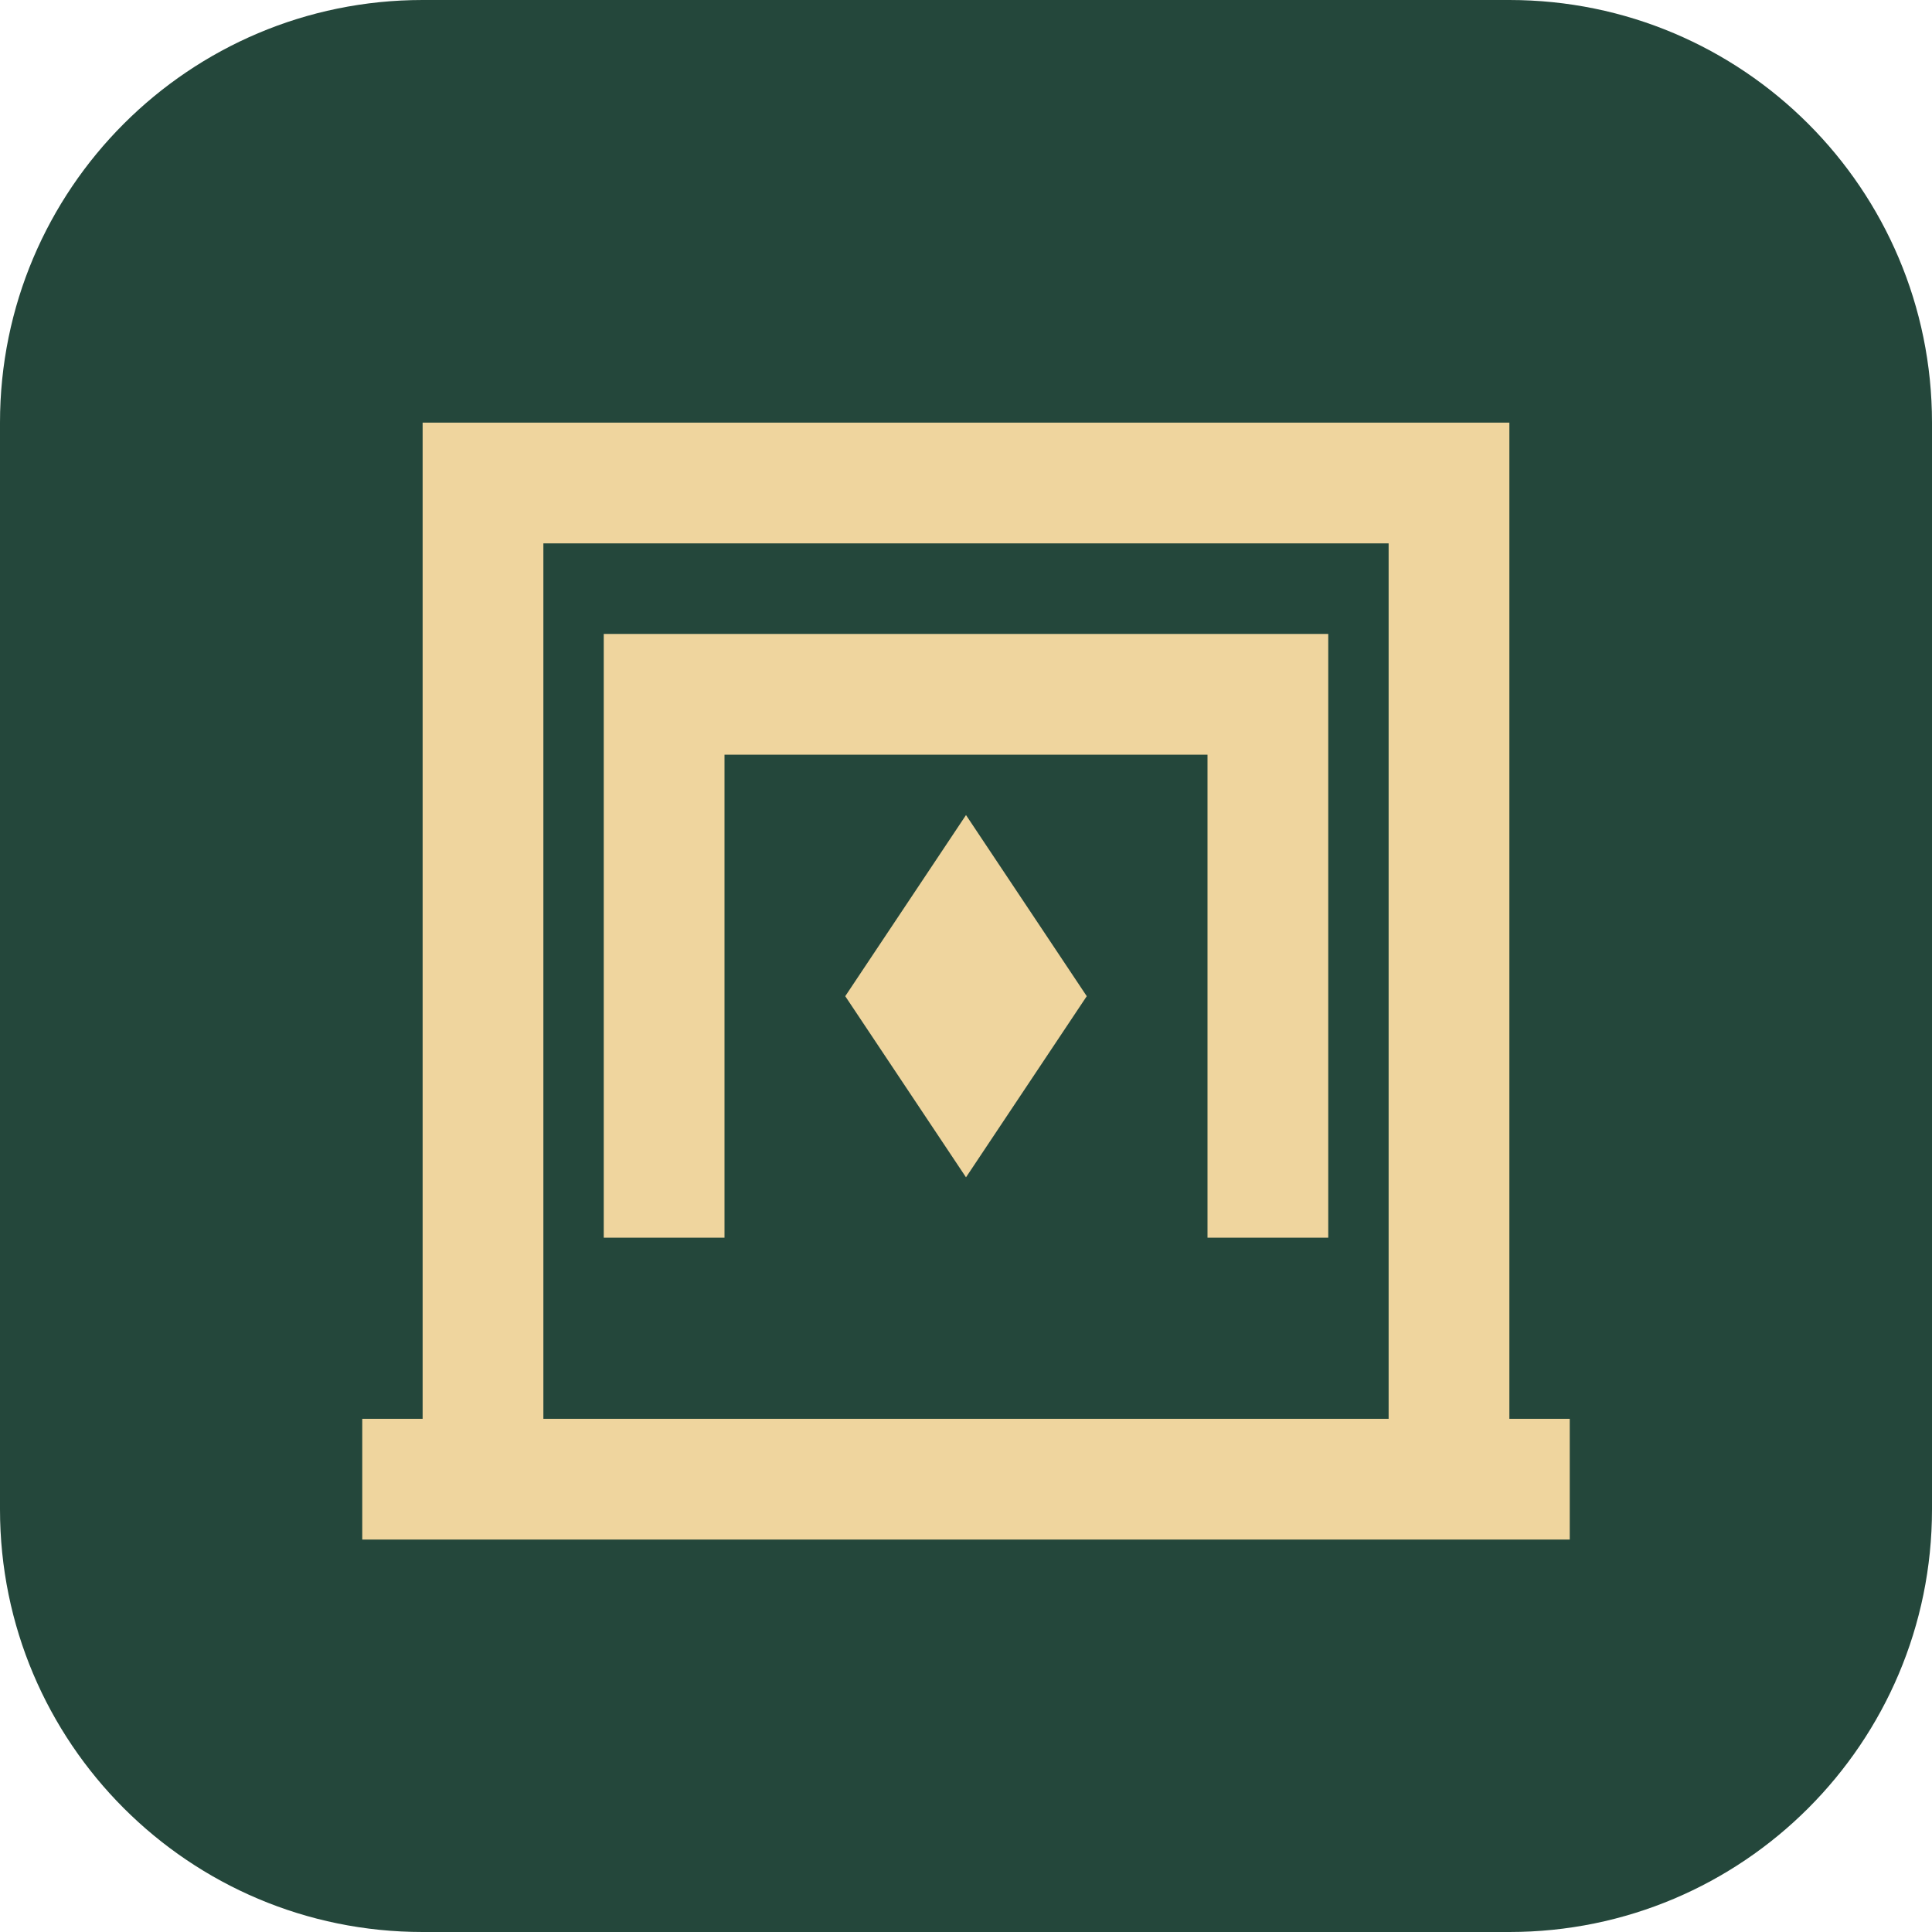
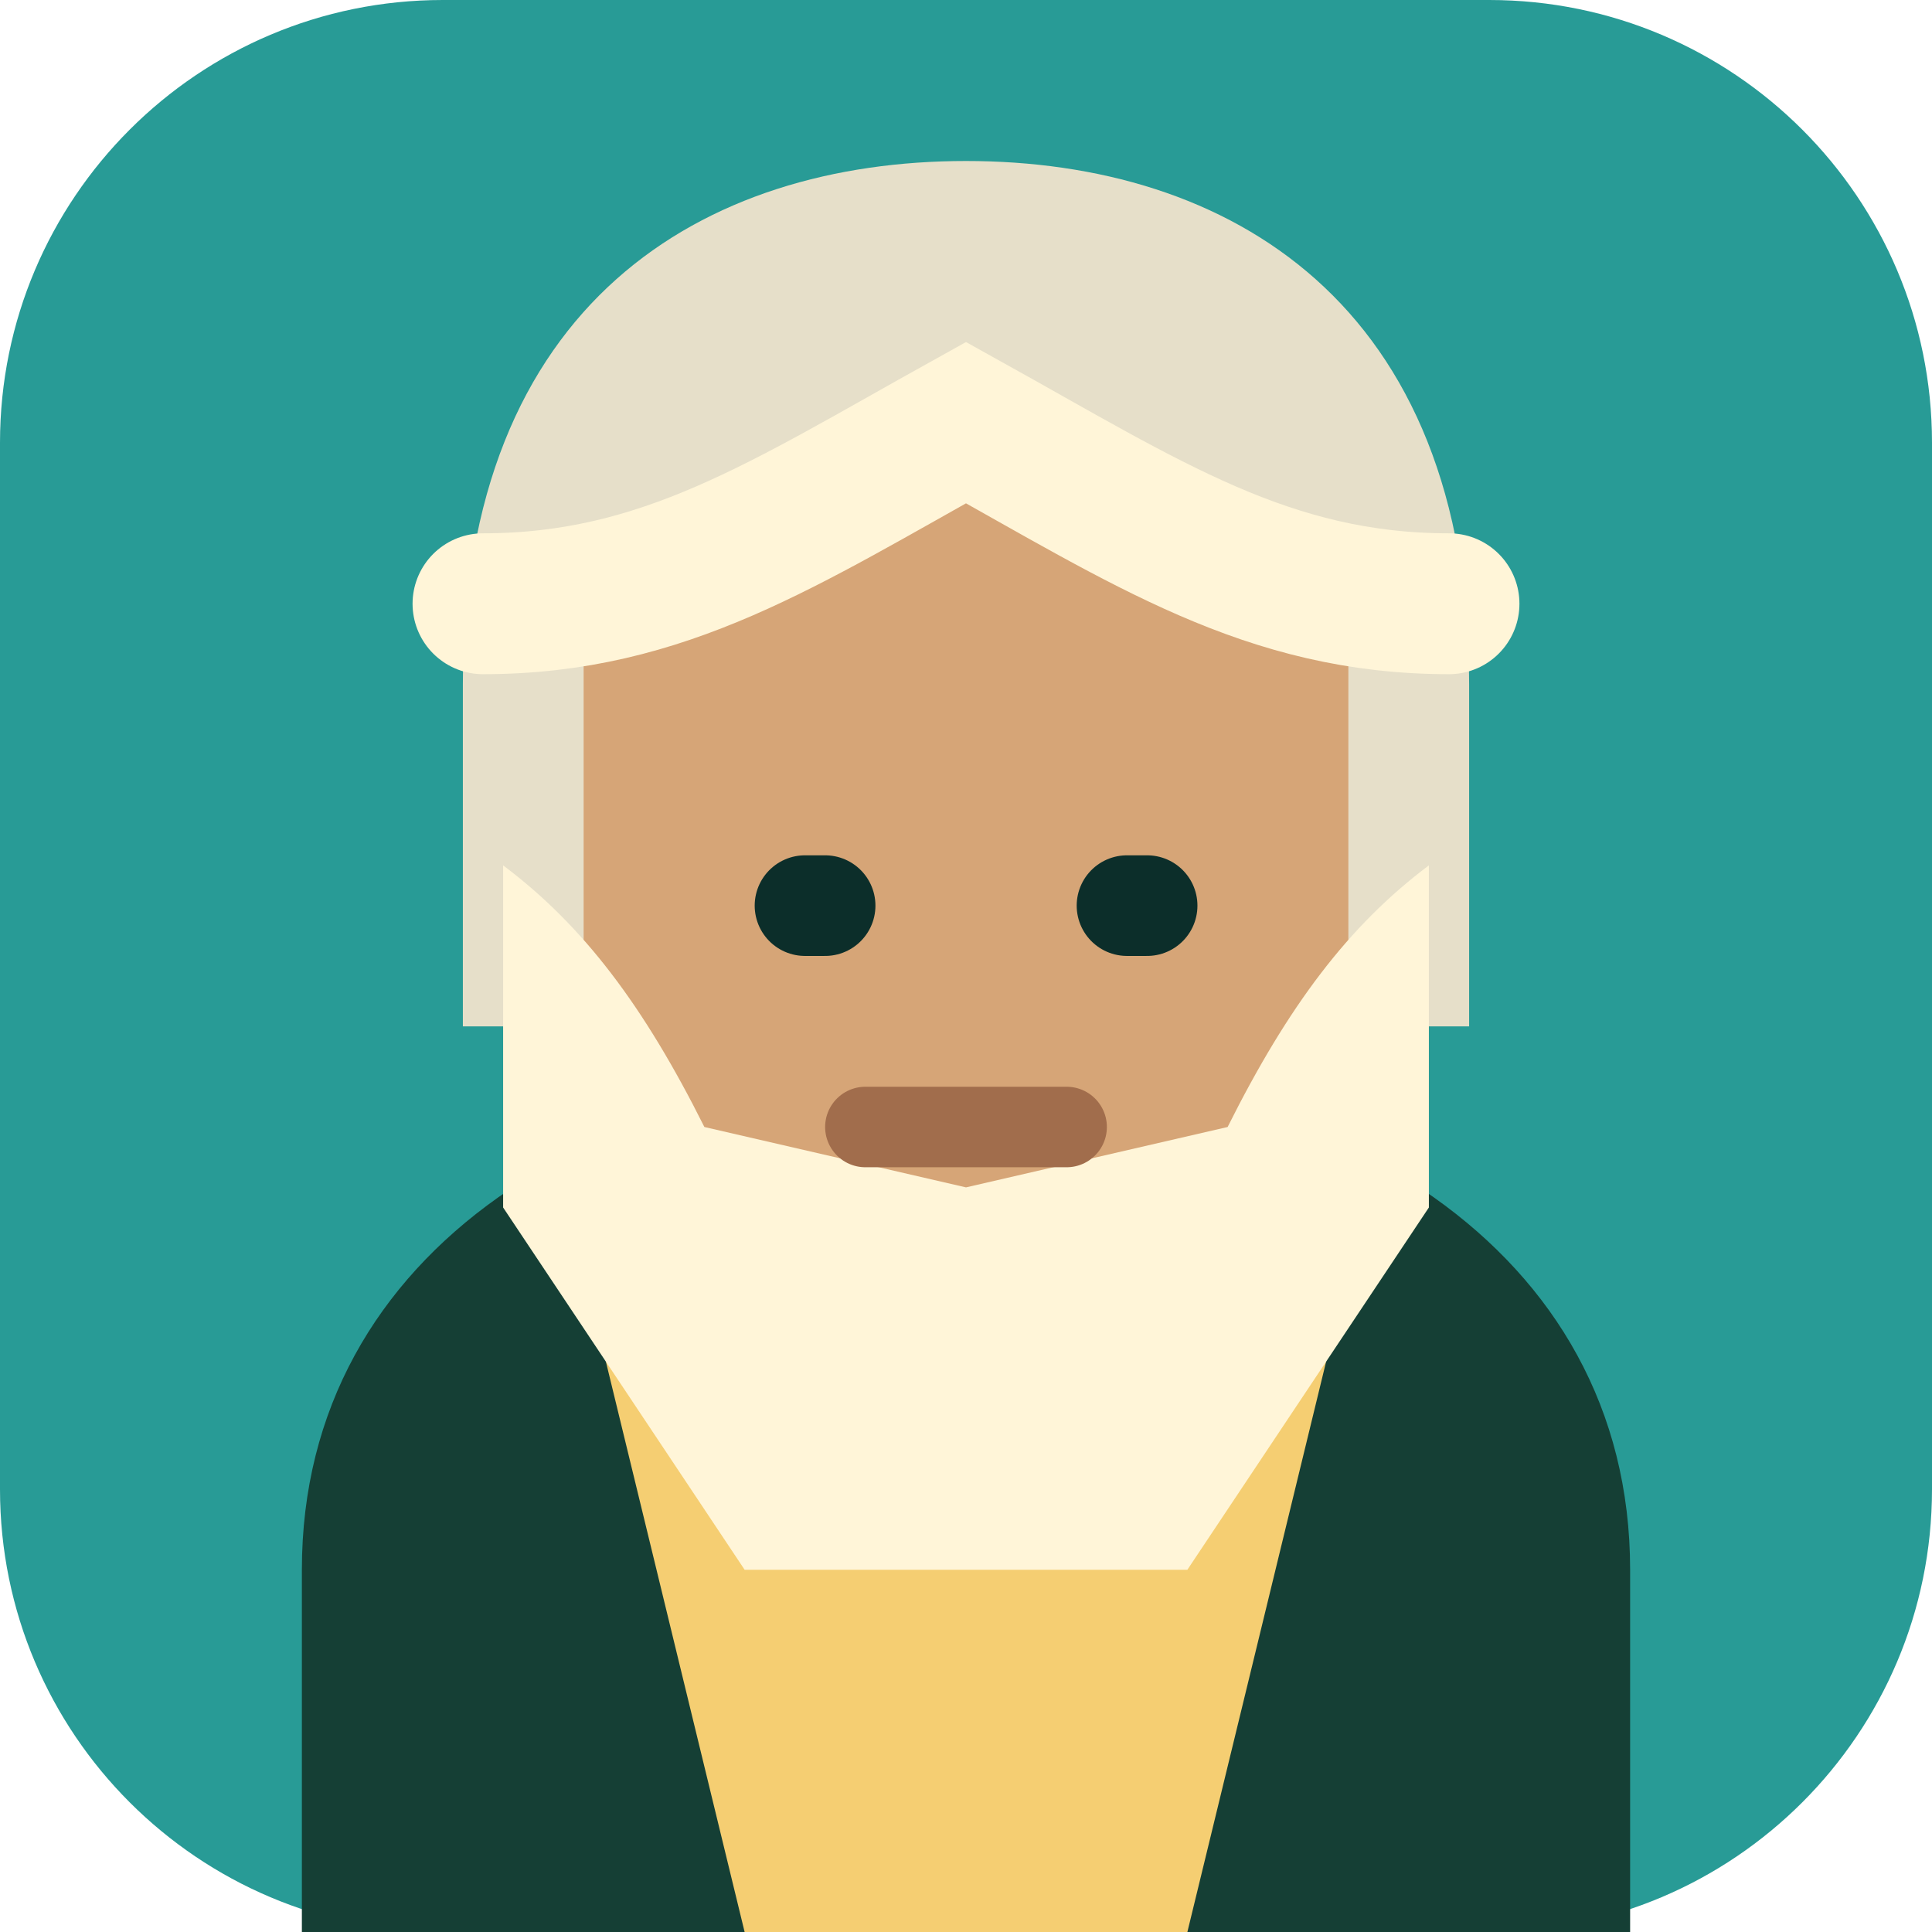
- <svg xmlns="http://www.w3.org/2000/svg" viewBox="0 0 64 64">
-   <rect width="64" height="64" rx="14" fill="#24473b" />
-   <path d="M16 48V16h32v32M22 41V23h20v18M12 49h40" fill="none" stroke="#efd59e" stroke-width="4" />
-   <path d="m28 33 4-6 4 6-4 6z" fill="#efd59e" />
+ <svg xmlns="http://www.w3.org/2000/svg" viewBox="0 0 96 96" role="img" aria-label="Mormon">
+   <rect width="96" height="96" rx="22" fill="#289b96" />
+   <path d="M15 96V78c0-16 15-25 33-25s33 9 33 25v18" fill="#153f35" />
+   <path d="m28 59 20 18 20-18-9 37H37z" fill="#f5ce72" />
+   <path d="M23 34c0-19 12-26 25-26s25 7 25 26v17H23z" fill="#e6dfc9" />
+   <path d="M29 31c0-12 38-12 38 0v21c0 12-10 23-19 23S29 64 29 52z" fill="#d6a577" />
+   <path d="M25 43c4 3 7 7 10 13l13 3 13-3c3-6 6-10 10-13v17L59 78H37L25 60z" fill="#fff5d8" />
+   <path d="M40 45h1M56 45h1" stroke="#0c2e2a" stroke-width="5" stroke-linecap="round" />
+   <path d="M43 56h10" stroke="#a16d4c" stroke-width="4" stroke-linecap="round" />
+   <path d="M24 30c9 0 15-4 24-9 9 5 15 9 24 9" fill="none" stroke="#fff5d8" stroke-width="7" stroke-linecap="round" />
</svg>
